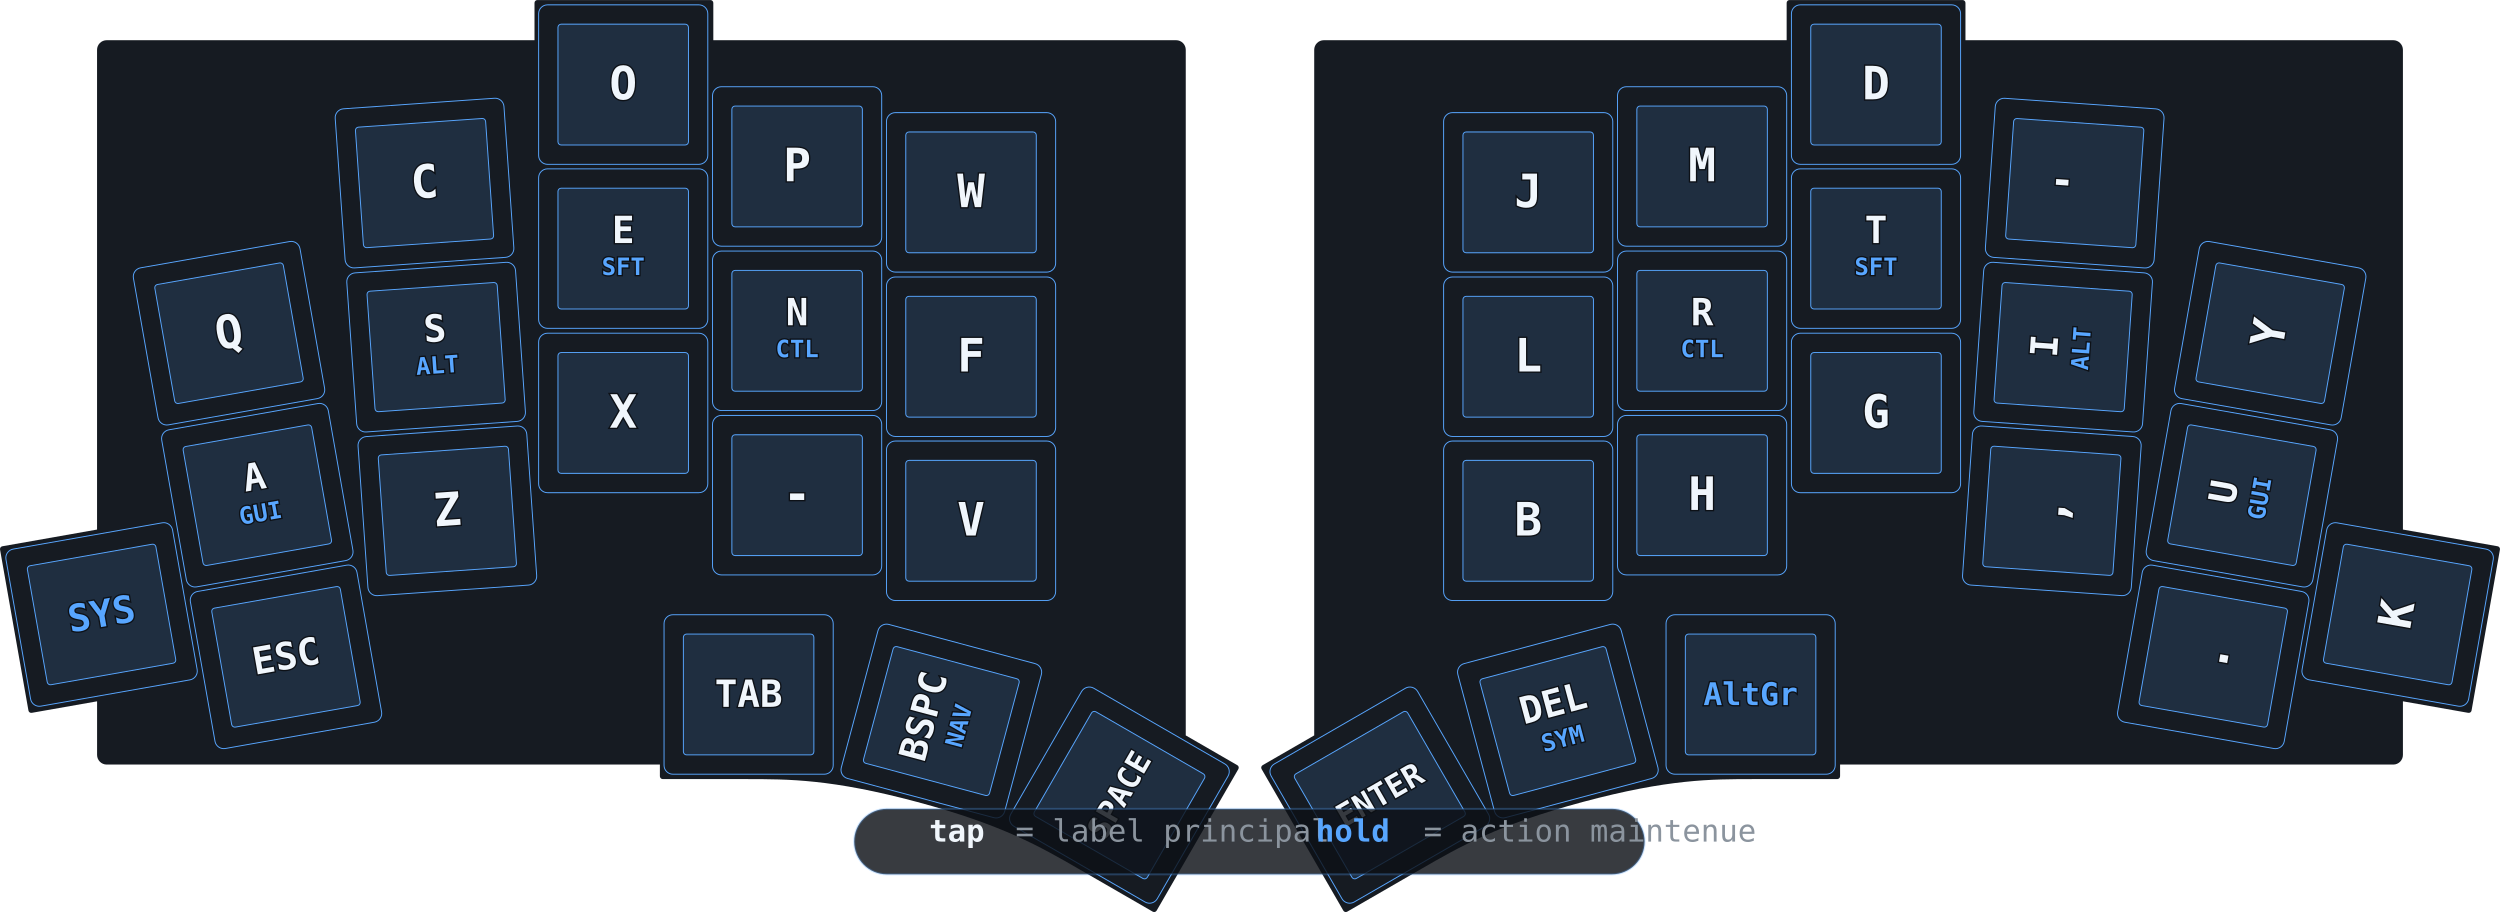
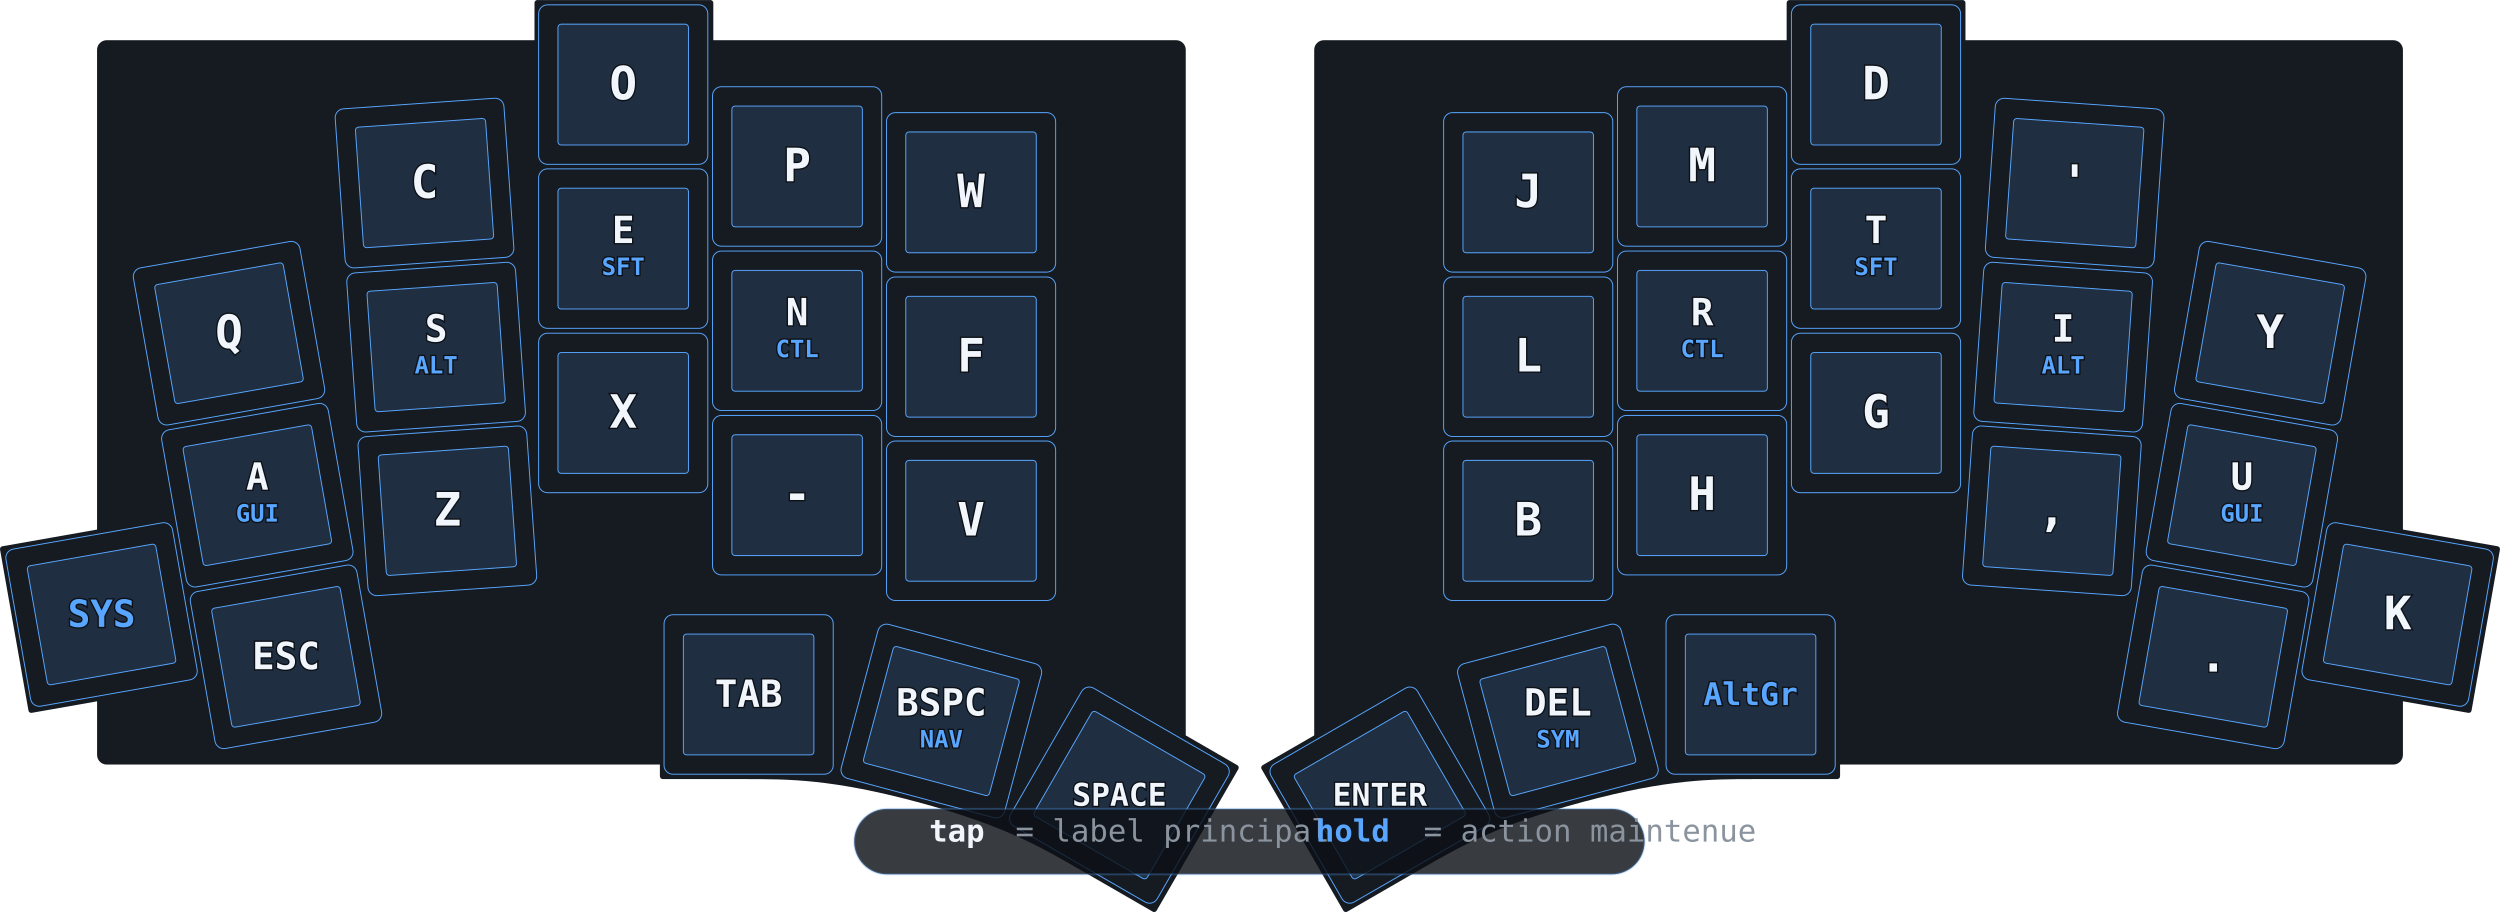
<svg xmlns="http://www.w3.org/2000/svg" width="258.64mm" height="94.36mm" viewBox="0 0 733.16 267.46">
  <defs>
    <style>
      .cls-1 {
        fill: #161b22;
      }

      .cls-2 {
        fill: none;
        stroke: #58a6ff;
        stroke-miterlimit: 10;
        stroke-width: .28px;
      }
    </style>
  </defs>
  <g id="Shape">
    <path class="cls-1" d="M.69,160.19l27.77-4.9V14.61c0-1.57,1.27-2.83,2.83-2.83h125.46V.84c0-.46,.38-.84,.84-.84h50.76c.46,0,.84,.38,.84,.84V11.78h135.72c1.57,0,2.83,1.27,2.83,2.83V215.66l15.12,8.73c.4,.23,.54,.74,.31,1.14l-23.97,41.51c-.23,.4-.74,.54-1.14,.31-2.77-1.6-13.03-7.52-21.72-12.54-11.22-6.48-22.44-12.96-47.42-19.65s-37.59-6.69-50.19-6.69c-10.77,0-21.38,0-24.37,0-.46,0-.84-.38-.84-.84v-3.42H31.3c-1.57,0-2.83-1.27-2.83-2.83v-15.72l-19.16,3.38c-.46,.08-.89-.22-.97-.68L.01,161.16c-.08-.46,.22-.89,.68-.97Z" />
    <path class="cls-1" d="M732.46,160.19l-27.77-4.9V14.61c0-1.57-1.27-2.83-2.83-2.83h-125.46V.84c0-.46-.38-.84-.84-.84h-50.76c-.46,0-.84,.38-.84,.84V11.78h-135.72c-1.57,0-2.83,1.27-2.83,2.83V215.66l-15.12,8.73c-.4,.23-.54,.74-.31,1.14l23.97,41.51c.23,.4,.74,.54,1.14,.31,2.77-1.6,13.03-7.52,21.72-12.54,11.22-6.48,22.44-12.96,47.42-19.65s37.59-6.69,50.19-6.69c10.77,0,21.38,0,24.37,0,.46,0,.84-.38,.84-.84v-3.42h162.23c1.57,0,2.83-1.27,2.83-2.83v-15.72l19.16,3.38c.46,.08,.89-.22,.97-.68l8.32-47.2c.08-.46-.22-.89-.68-.97Z" />
  </g>
  <g id="Keys_Kopie" data-name="Keys Kopie">
    <g id="Keycaps">
      <rect class="cls-2" x="259.97" y="33.02" width="49.61" height="46.77" rx="2.61" ry="2.61" />
      <rect class="cls-2" x="259.97" y="81.22" width="49.61" height="46.77" rx="2.61" ry="2.61" />
      <rect class="cls-2" x="259.97" y="129.33" width="49.61" height="46.77" rx="2.61" ry="2.61" />
      <rect class="cls-2" x="208.96" y="25.42" width="49.61" height="46.77" rx="2.61" ry="2.61" />
      <rect class="cls-2" x="208.96" y="73.62" width="49.61" height="46.77" rx="2.61" ry="2.61" />
      <rect class="cls-2" x="208.96" y="121.82" width="49.61" height="46.77" rx="2.61" ry="2.61" />
      <rect class="cls-2" x="157.96" y="1.41" width="49.61" height="46.77" rx="2.61" ry="2.61" />
      <rect class="cls-2" x="157.96" y="49.51" width="49.61" height="46.77" rx="2.61" ry="2.61" />
      <rect class="cls-2" x="157.96" y="97.71" width="49.61" height="46.77" rx="2.61" ry="2.61" />
      <rect class="cls-2" x="194.74" y="180.27" width="49.61" height="46.77" rx="2.61" ry="2.61" />
      <rect class="cls-2" x="99.69" y="30.3" width="49.61" height="46.77" rx="2.61" ry="2.61" transform="translate(-3.44 8.81) rotate(-4)" />
      <rect class="cls-2" x="103.09" y="78.41" width="49.61" height="46.77" rx="2.61" ry="2.61" transform="translate(-6.79 9.17) rotate(-4)" />
      <rect class="cls-2" x="106.39" y="126.41" width="49.61" height="46.77" rx="2.61" ry="2.61" transform="translate(-10.13 9.52) rotate(-4)" />
      <rect class="cls-2" x="42.36" y="74.32" width="49.61" height="46.77" rx="2.61" ry="2.61" transform="translate(-15.95 13.15) rotate(-10)" />
      <rect class="cls-2" x="50.66" y="121.83" width="49.61" height="46.77" rx="2.61" ry="2.61" transform="translate(-24.07 15.31) rotate(-10)" />
      <rect class="cls-2" x="59.06" y="169.23" width="49.61" height="46.77" rx="2.61" ry="2.61" transform="translate(-32.17 17.49) rotate(-10)" />
      <rect class="cls-2" x="252.67" y="186.64" width="46.77" height="49.61" rx="2.61" ry="2.61" transform="translate(.37 423.37) rotate(-75)" />
      <rect class="cls-2" x="304.89" y="208.37" width="46.77" height="49.61" rx="2.61" ry="2.61" transform="translate(-37.79 400.88) rotate(-60)" />
      <rect class="cls-2" x="4.98" y="156.81" width="49.61" height="46.77" rx="2.61" ry="2.61" transform="translate(-30.84 7.91) rotate(-10)" />
    </g>
    <g>
      <rect class="cls-2" x="265.63" y="38.69" width="38.27" height="35.43" rx=".95" ry=".95" />
      <rect class="cls-2" x="265.63" y="86.89" width="38.27" height="35.43" rx=".95" ry=".95" />
      <rect class="cls-2" x="265.63" y="135" width="38.27" height="35.43" rx=".95" ry=".95" />
      <rect class="cls-2" x="214.63" y="31.09" width="38.27" height="35.43" rx=".95" ry=".95" />
      <rect class="cls-2" x="214.63" y="79.29" width="38.27" height="35.43" rx=".95" ry=".95" />
      <rect class="cls-2" x="214.63" y="127.49" width="38.27" height="35.43" rx=".95" ry=".95" />
      <rect class="cls-2" x="163.63" y="7.08" width="38.27" height="35.43" rx=".95" ry=".95" />
      <rect class="cls-2" x="163.63" y="55.18" width="38.27" height="35.43" rx=".95" ry=".95" />
      <rect class="cls-2" x="163.63" y="103.38" width="38.27" height="35.43" rx=".95" ry=".95" />
      <rect class="cls-2" x="200.41" y="185.94" width="38.27" height="35.43" rx=".95" ry=".95" />
      <rect class="cls-2" x="105.36" y="35.97" width="38.27" height="35.43" rx=".95" ry=".95" transform="translate(-3.44 8.81) rotate(-4)" />
      <rect class="cls-2" x="108.76" y="84.07" width="38.27" height="35.43" rx=".95" ry=".95" transform="translate(-6.79 9.17) rotate(-4)" />
      <rect class="cls-2" x="112.06" y="132.08" width="38.27" height="35.43" rx=".95" ry=".95" transform="translate(-10.13 9.52) rotate(-4)" />
      <rect class="cls-2" x="48.03" y="79.99" width="38.27" height="35.43" rx=".95" ry=".95" transform="translate(-15.95 13.15) rotate(-10)" />
      <rect class="cls-2" x="56.33" y="127.5" width="38.27" height="35.43" rx=".95" ry=".95" transform="translate(-24.07 15.31) rotate(-10)" />
      <rect class="cls-2" x="64.73" y="174.9" width="38.27" height="35.43" rx=".95" ry=".95" transform="translate(-32.17 17.49) rotate(-10)" />
      <rect class="cls-2" x="258.34" y="192.31" width="35.43" height="38.27" rx=".95" ry=".95" transform="translate(.37 423.37) rotate(-75)" />
      <rect class="cls-2" x="310.56" y="214.04" width="35.43" height="38.27" rx=".95" ry=".95" transform="translate(-37.79 400.88) rotate(-60)" />
      <rect class="cls-2" x="10.65" y="162.48" width="38.27" height="35.43" rx=".95" ry=".95" transform="translate(-30.84 7.91) rotate(-10)" />
    </g>
    <g id="Keycaps-2" data-name="Keycaps">
      <rect class="cls-2" x="423.36" y="33.02" width="49.61" height="46.77" rx="2.61" ry="2.61" />
      <rect class="cls-2" x="423.36" y="81.22" width="49.61" height="46.77" rx="2.61" ry="2.61" />
      <rect class="cls-2" x="423.36" y="129.33" width="49.61" height="46.77" rx="2.61" ry="2.61" />
      <rect class="cls-2" x="474.36" y="25.42" width="49.61" height="46.77" rx="2.61" ry="2.61" />
      <rect class="cls-2" x="474.36" y="73.62" width="49.61" height="46.77" rx="2.61" ry="2.61" />
      <rect class="cls-2" x="474.36" y="121.82" width="49.61" height="46.77" rx="2.61" ry="2.61" />
      <rect class="cls-2" x="525.36" y="1.41" width="49.61" height="46.77" rx="2.61" ry="2.61" />
      <rect class="cls-2" x="525.36" y="49.51" width="49.61" height="46.77" rx="2.61" ry="2.61" />
      <rect class="cls-2" x="525.36" y="97.71" width="49.61" height="46.77" rx="2.61" ry="2.61" />
      <rect class="cls-2" x="488.59" y="180.27" width="49.61" height="46.77" rx="2.61" ry="2.61" />
      <rect class="cls-2" x="585.05" y="28.89" width="46.77" height="49.61" rx="2.61" ry="2.61" transform="translate(512.43 656.9) rotate(-86)" />
      <rect class="cls-2" x="581.65" y="76.99" width="46.77" height="49.61" rx="2.61" ry="2.61" transform="translate(461.29 698.25) rotate(-86)" />
      <rect class="cls-2" x="578.35" y="124.99" width="46.77" height="49.61" rx="2.61" ry="2.61" transform="translate(410.33 739.61) rotate(-86)" />
      <rect class="cls-2" x="642.38" y="72.9" width="46.77" height="49.61" rx="2.61" ry="2.61" transform="translate(453.94 736.4) rotate(-80)" />
      <rect class="cls-2" x="634.08" y="120.41" width="46.77" height="49.61" rx="2.61" ry="2.61" transform="translate(400.29 767.48) rotate(-80)" />
      <rect class="cls-2" x="625.68" y="167.81" width="46.77" height="49.61" rx="2.61" ry="2.61" transform="translate(346.67 798.38) rotate(-80)" />
      <rect class="cls-2" x="432.07" y="188.06" width="49.61" height="46.77" rx="2.61" ry="2.61" transform="translate(-39.16 125.45) rotate(-15)" />
      <rect class="cls-2" x="379.85" y="209.78" width="49.61" height="46.77" rx="2.61" ry="2.61" transform="translate(-62.37 233.57) rotate(-30)" />
      <rect class="cls-2" x="679.76" y="155.39" width="46.77" height="49.61" rx="2.61" ry="2.61" transform="translate(403.59 841.37) rotate(-80)" />
    </g>
    <g>
      <rect class="cls-2" x="429.03" y="38.69" width="38.27" height="35.43" rx=".95" ry=".95" />
      <rect class="cls-2" x="429.03" y="86.89" width="38.27" height="35.43" rx=".95" ry=".95" />
      <rect class="cls-2" x="429.03" y="135" width="38.27" height="35.43" rx=".95" ry=".95" />
      <rect class="cls-2" x="480.03" y="31.09" width="38.27" height="35.43" rx=".95" ry=".95" />
      <rect class="cls-2" x="480.03" y="79.29" width="38.27" height="35.43" rx=".95" ry=".95" />
      <rect class="cls-2" x="480.03" y="127.49" width="38.27" height="35.43" rx=".95" ry=".95" />
      <rect class="cls-2" x="531.03" y="7.08" width="38.27" height="35.43" rx=".95" ry=".95" />
      <rect class="cls-2" x="531.03" y="55.18" width="38.27" height="35.43" rx=".95" ry=".95" />
      <rect class="cls-2" x="531.03" y="103.38" width="38.27" height="35.43" rx=".95" ry=".95" />
      <rect class="cls-2" x="494.25" y="185.94" width="38.27" height="35.43" rx=".95" ry=".95" />
      <rect class="cls-2" x="590.72" y="34.56" width="35.43" height="38.27" rx=".95" ry=".95" transform="translate(512.44 656.9) rotate(-86)" />
      <rect class="cls-2" x="587.32" y="82.66" width="35.43" height="38.27" rx=".95" ry=".95" transform="translate(461.29 698.25) rotate(-86)" />
      <rect class="cls-2" x="584.02" y="130.66" width="35.43" height="38.27" rx=".95" ry=".95" transform="translate(410.33 739.61) rotate(-86)" />
      <rect class="cls-2" x="648.05" y="78.57" width="35.43" height="38.27" rx=".95" ry=".95" transform="translate(453.93 736.39) rotate(-80)" />
      <rect class="cls-2" x="639.75" y="126.08" width="35.43" height="38.27" rx=".95" ry=".95" transform="translate(400.29 767.47) rotate(-80)" />
      <rect class="cls-2" x="631.35" y="173.48" width="35.43" height="38.27" rx=".95" ry=".95" transform="translate(346.67 798.37) rotate(-80)" />
      <rect class="cls-2" x="437.73" y="193.73" width="38.27" height="35.43" rx=".95" ry=".95" transform="translate(-39.16 125.46) rotate(-15)" />
      <rect class="cls-2" x="385.52" y="215.45" width="38.27" height="35.43" rx=".95" ry=".95" transform="translate(-62.37 233.57) rotate(-30)" />
      <rect class="cls-2" x="685.43" y="161.06" width="35.43" height="38.27" rx=".95" ry=".95" transform="translate(403.59 841.37) rotate(-80)" />
    </g>
  </g>
  <g id="Readme_Overlay_base">
    <rect x="265.63" y="38.69" width="38.27" height="35.43" rx=".95" ry=".95" fill="#58a6ff" fill-opacity="0.14" stroke="none" />
    <text x="284.77" y="56.91" fill="#f0f6fc" font-family="'DejaVu Sans Mono', 'SFMono-Regular', Consolas, monospace" font-size="13.5" font-weight="700" text-anchor="middle" dominant-baseline="middle" stroke="#0d1117" stroke-width=".8" paint-order="stroke fill">W</text>
    <rect x="265.63" y="86.89" width="38.27" height="35.43" rx=".95" ry=".95" fill="#58a6ff" fill-opacity="0.14" stroke="none" />
    <text x="284.77" y="105.11" fill="#f0f6fc" font-family="'DejaVu Sans Mono', 'SFMono-Regular', Consolas, monospace" font-size="13.5" font-weight="700" text-anchor="middle" dominant-baseline="middle" stroke="#0d1117" stroke-width=".8" paint-order="stroke fill">F</text>
    <rect x="265.63" y="135" width="38.27" height="35.43" rx=".95" ry=".95" fill="#58a6ff" fill-opacity="0.14" stroke="none" />
    <text x="284.77" y="153.22" fill="#f0f6fc" font-family="'DejaVu Sans Mono', 'SFMono-Regular', Consolas, monospace" font-size="13.5" font-weight="700" text-anchor="middle" dominant-baseline="middle" stroke="#0d1117" stroke-width=".8" paint-order="stroke fill">V</text>
    <rect x="214.63" y="31.09" width="38.27" height="35.43" rx=".95" ry=".95" fill="#58a6ff" fill-opacity="0.14" stroke="none" />
    <text x="233.77" y="49.31" fill="#f0f6fc" font-family="'DejaVu Sans Mono', 'SFMono-Regular', Consolas, monospace" font-size="13.5" font-weight="700" text-anchor="middle" dominant-baseline="middle" stroke="#0d1117" stroke-width=".8" paint-order="stroke fill">P</text>
    <rect x="214.63" y="79.29" width="38.27" height="35.43" rx=".95" ry=".95" fill="#58a6ff" fill-opacity="0.14" stroke="none" />
    <text x="233.77" y="92.26" fill="#f0f6fc" font-family="'DejaVu Sans Mono', 'SFMono-Regular', Consolas, monospace" font-size="11" font-weight="700" text-anchor="middle" dominant-baseline="middle" stroke="#0d1117" stroke-width=".8" paint-order="stroke fill">N</text>
    <text x="233.77" y="102.76" fill="#58a6ff" font-family="'DejaVu Sans Mono', 'SFMono-Regular', Consolas, monospace" font-size="7" font-weight="700" text-anchor="middle" dominant-baseline="middle" stroke="#0d1117" stroke-width=".8" paint-order="stroke fill">CTL</text>
    <rect x="214.63" y="127.49" width="38.27" height="35.43" rx=".95" ry=".95" fill="#58a6ff" fill-opacity="0.14" stroke="none" />
    <text x="233.77" y="145.71" fill="#f0f6fc" font-family="'DejaVu Sans Mono', 'SFMono-Regular', Consolas, monospace" font-size="13.5" font-weight="700" text-anchor="middle" dominant-baseline="middle" stroke="#0d1117" stroke-width=".8" paint-order="stroke fill">-</text>
    <rect x="163.63" y="7.08" width="38.27" height="35.43" rx=".95" ry=".95" fill="#58a6ff" fill-opacity="0.14" stroke="none" />
    <text x="182.77" y="25.3" fill="#f0f6fc" font-family="'DejaVu Sans Mono', 'SFMono-Regular', Consolas, monospace" font-size="13.5" font-weight="700" text-anchor="middle" dominant-baseline="middle" stroke="#0d1117" stroke-width=".8" paint-order="stroke fill">O</text>
    <rect x="163.63" y="55.18" width="38.27" height="35.43" rx=".95" ry=".95" fill="#58a6ff" fill-opacity="0.14" stroke="none" />
    <text x="182.77" y="68.15" fill="#f0f6fc" font-family="'DejaVu Sans Mono', 'SFMono-Regular', Consolas, monospace" font-size="11" font-weight="700" text-anchor="middle" dominant-baseline="middle" stroke="#0d1117" stroke-width=".8" paint-order="stroke fill">E</text>
    <text x="182.77" y="78.65" fill="#58a6ff" font-family="'DejaVu Sans Mono', 'SFMono-Regular', Consolas, monospace" font-size="7" font-weight="700" text-anchor="middle" dominant-baseline="middle" stroke="#0d1117" stroke-width=".8" paint-order="stroke fill">SFT</text>
    <rect x="163.63" y="103.38" width="38.27" height="35.43" rx=".95" ry=".95" fill="#58a6ff" fill-opacity="0.14" stroke="none" />
    <text x="182.77" y="121.6" fill="#f0f6fc" font-family="'DejaVu Sans Mono', 'SFMono-Regular', Consolas, monospace" font-size="13.5" font-weight="700" text-anchor="middle" dominant-baseline="middle" stroke="#0d1117" stroke-width=".8" paint-order="stroke fill">X</text>
    <rect x="200.41" y="185.94" width="38.27" height="35.43" rx=".95" ry=".95" fill="#58a6ff" fill-opacity="0.14" stroke="none" />
    <text x="219.55" y="204.16" fill="#f0f6fc" font-family="'DejaVu Sans Mono', 'SFMono-Regular', Consolas, monospace" font-size="11" font-weight="700" text-anchor="middle" dominant-baseline="middle" stroke="#0d1117" stroke-width=".8" paint-order="stroke fill">TAB</text>
    <rect x="105.36" y="35.97" width="38.27" height="35.43" rx=".95" ry=".95" transform="translate(-3.44 8.81) rotate(-4)" fill="#58a6ff" fill-opacity="0.14" stroke="none" />
-     <text x="124.5" y="54.19" transform="translate(-3.44 8.81) rotate(-4)" fill="#f0f6fc" font-family="'DejaVu Sans Mono', 'SFMono-Regular', Consolas, monospace" font-size="13.5" font-weight="700" text-anchor="middle" dominant-baseline="middle" stroke="#0d1117" stroke-width=".8" paint-order="stroke fill">C</text>
+     <text x="124.5" y="54.19" fill="#f0f6fc" font-family="'DejaVu Sans Mono', 'SFMono-Regular', Consolas, monospace" font-size="13.5" font-weight="700" text-anchor="middle" dominant-baseline="middle" stroke="#0d1117" stroke-width=".8" paint-order="stroke fill">C</text>
    <rect x="108.76" y="84.07" width="38.27" height="35.43" rx=".95" ry=".95" transform="translate(-6.79 9.17) rotate(-4)" fill="#58a6ff" fill-opacity="0.14" stroke="none" />
-     <text x="127.9" y="97.04" transform="translate(-6.79 9.17) rotate(-4)" fill="#f0f6fc" font-family="'DejaVu Sans Mono', 'SFMono-Regular', Consolas, monospace" font-size="11" font-weight="700" text-anchor="middle" dominant-baseline="middle" stroke="#0d1117" stroke-width=".8" paint-order="stroke fill">S</text>
-     <text x="127.9" y="107.54" transform="translate(-6.79 9.17) rotate(-4)" fill="#58a6ff" font-family="'DejaVu Sans Mono', 'SFMono-Regular', Consolas, monospace" font-size="7" font-weight="700" text-anchor="middle" dominant-baseline="middle" stroke="#0d1117" stroke-width=".8" paint-order="stroke fill">ALT</text>
+     <text x="127.9" y="97.04" fill="#f0f6fc" font-family="'DejaVu Sans Mono', 'SFMono-Regular', Consolas, monospace" font-size="11" font-weight="700" text-anchor="middle" dominant-baseline="middle" stroke="#0d1117" stroke-width=".8" paint-order="stroke fill">S</text>
+     <text x="127.9" y="107.54" fill="#58a6ff" font-family="'DejaVu Sans Mono', 'SFMono-Regular', Consolas, monospace" font-size="7" font-weight="700" text-anchor="middle" dominant-baseline="middle" stroke="#0d1117" stroke-width=".8" paint-order="stroke fill">ALT</text>
    <rect x="112.06" y="132.08" width="38.27" height="35.43" rx=".95" ry=".95" transform="translate(-10.13 9.52) rotate(-4)" fill="#58a6ff" fill-opacity="0.14" stroke="none" />
-     <text x="131.2" y="150.3" transform="translate(-10.13 9.52) rotate(-4)" fill="#f0f6fc" font-family="'DejaVu Sans Mono', 'SFMono-Regular', Consolas, monospace" font-size="13.5" font-weight="700" text-anchor="middle" dominant-baseline="middle" stroke="#0d1117" stroke-width=".8" paint-order="stroke fill">Z</text>
+     <text x="131.2" y="150.3" fill="#f0f6fc" font-family="'DejaVu Sans Mono', 'SFMono-Regular', Consolas, monospace" font-size="13.5" font-weight="700" text-anchor="middle" dominant-baseline="middle" stroke="#0d1117" stroke-width=".8" paint-order="stroke fill">Z</text>
    <rect x="48.03" y="79.99" width="38.27" height="35.43" rx=".95" ry=".95" transform="translate(-15.95 13.15) rotate(-10)" fill="#58a6ff" fill-opacity="0.14" stroke="none" />
-     <text x="67.17" y="98.21" transform="translate(-15.95 13.15) rotate(-10)" fill="#f0f6fc" font-family="'DejaVu Sans Mono', 'SFMono-Regular', Consolas, monospace" font-size="13.5" font-weight="700" text-anchor="middle" dominant-baseline="middle" stroke="#0d1117" stroke-width=".8" paint-order="stroke fill">Q</text>
+     <text x="67.17" y="98.21" fill="#f0f6fc" font-family="'DejaVu Sans Mono', 'SFMono-Regular', Consolas, monospace" font-size="13.5" font-weight="700" text-anchor="middle" dominant-baseline="middle" stroke="#0d1117" stroke-width=".8" paint-order="stroke fill">Q</text>
    <rect x="56.33" y="127.5" width="38.27" height="35.43" rx=".95" ry=".95" transform="translate(-24.07 15.31) rotate(-10)" fill="#58a6ff" fill-opacity="0.14" stroke="none" />
-     <text x="75.47" y="140.47" transform="translate(-24.07 15.31) rotate(-10)" fill="#f0f6fc" font-family="'DejaVu Sans Mono', 'SFMono-Regular', Consolas, monospace" font-size="11" font-weight="700" text-anchor="middle" dominant-baseline="middle" stroke="#0d1117" stroke-width=".8" paint-order="stroke fill">A</text>
-     <text x="75.47" y="150.97" transform="translate(-24.07 15.31) rotate(-10)" fill="#58a6ff" font-family="'DejaVu Sans Mono', 'SFMono-Regular', Consolas, monospace" font-size="7" font-weight="700" text-anchor="middle" dominant-baseline="middle" stroke="#0d1117" stroke-width=".8" paint-order="stroke fill">GUI</text>
+     <text x="75.47" y="140.47" fill="#f0f6fc" font-family="'DejaVu Sans Mono', 'SFMono-Regular', Consolas, monospace" font-size="11" font-weight="700" text-anchor="middle" dominant-baseline="middle" stroke="#0d1117" stroke-width=".8" paint-order="stroke fill">A</text>
+     <text x="75.47" y="150.97" fill="#58a6ff" font-family="'DejaVu Sans Mono', 'SFMono-Regular', Consolas, monospace" font-size="7" font-weight="700" text-anchor="middle" dominant-baseline="middle" stroke="#0d1117" stroke-width=".8" paint-order="stroke fill">GUI</text>
    <rect x="64.73" y="174.9" width="38.27" height="35.43" rx=".95" ry=".95" transform="translate(-32.17 17.49) rotate(-10)" fill="#58a6ff" fill-opacity="0.14" stroke="none" />
-     <text x="83.87" y="193.12" transform="translate(-32.17 17.49) rotate(-10)" fill="#f0f6fc" font-family="'DejaVu Sans Mono', 'SFMono-Regular', Consolas, monospace" font-size="11" font-weight="700" text-anchor="middle" dominant-baseline="middle" stroke="#0d1117" stroke-width=".8" paint-order="stroke fill">ESC</text>
+     <text x="83.87" y="193.12" fill="#f0f6fc" font-family="'DejaVu Sans Mono', 'SFMono-Regular', Consolas, monospace" font-size="11" font-weight="700" text-anchor="middle" dominant-baseline="middle" stroke="#0d1117" stroke-width=".8" paint-order="stroke fill">ESC</text>
    <rect x="258.34" y="192.31" width="35.43" height="38.27" rx=".95" ry=".95" transform="translate(.37 423.37) rotate(-75)" fill="#58a6ff" fill-opacity="0.14" stroke="none" />
-     <text x="276.06" y="206.7" transform="translate(.37 423.37) rotate(-75)" fill="#f0f6fc" font-family="'DejaVu Sans Mono', 'SFMono-Regular', Consolas, monospace" font-size="11" font-weight="700" text-anchor="middle" dominant-baseline="middle" stroke="#0d1117" stroke-width=".8" paint-order="stroke fill">BSPC</text>
-     <text x="276.06" y="217.2" transform="translate(.37 423.37) rotate(-75)" fill="#58a6ff" font-family="'DejaVu Sans Mono', 'SFMono-Regular', Consolas, monospace" font-size="7" font-weight="700" text-anchor="middle" dominant-baseline="middle" stroke="#0d1117" stroke-width=".8" paint-order="stroke fill">NAV</text>
+     <text x="276.06" y="206.7" fill="#f0f6fc" font-family="'DejaVu Sans Mono', 'SFMono-Regular', Consolas, monospace" font-size="11" font-weight="700" text-anchor="middle" dominant-baseline="middle" stroke="#0d1117" stroke-width=".8" paint-order="stroke fill">BSPC</text>
+     <text x="276.06" y="217.2" fill="#58a6ff" font-family="'DejaVu Sans Mono', 'SFMono-Regular', Consolas, monospace" font-size="7" font-weight="700" text-anchor="middle" dominant-baseline="middle" stroke="#0d1117" stroke-width=".8" paint-order="stroke fill">NAV</text>
    <rect x="310.56" y="214.04" width="35.43" height="38.27" rx=".95" ry=".95" transform="translate(-37.79 400.88) rotate(-60)" fill="#58a6ff" fill-opacity="0.14" stroke="none" />
-     <text x="328.28" y="233.68" transform="translate(-37.79 400.88) rotate(-60)" fill="#f0f6fc" font-family="'DejaVu Sans Mono', 'SFMono-Regular', Consolas, monospace" font-size="9.2" font-weight="700" text-anchor="middle" dominant-baseline="middle" stroke="#0d1117" stroke-width=".8" paint-order="stroke fill">SPACE</text>
+     <text x="328.28" y="233.68" fill="#f0f6fc" font-family="'DejaVu Sans Mono', 'SFMono-Regular', Consolas, monospace" font-size="9.2" font-weight="700" text-anchor="middle" dominant-baseline="middle" stroke="#0d1117" stroke-width=".8" paint-order="stroke fill">SPACE</text>
    <rect x="10.65" y="162.48" width="38.27" height="35.43" rx=".95" ry=".95" transform="translate(-30.84 7.91) rotate(-10)" fill="#58a6ff" fill-opacity="0.14" stroke="none" />
-     <text x="29.79" y="180.7" transform="translate(-30.84 7.91) rotate(-10)" fill="#58a6ff" font-family="'DejaVu Sans Mono', 'SFMono-Regular', Consolas, monospace" font-size="11" font-weight="700" text-anchor="middle" dominant-baseline="middle" stroke="#0d1117" stroke-width=".8" paint-order="stroke fill">SYS</text>
+     <text x="29.79" y="180.7" fill="#58a6ff" font-family="'DejaVu Sans Mono', 'SFMono-Regular', Consolas, monospace" font-size="11" font-weight="700" text-anchor="middle" dominant-baseline="middle" stroke="#0d1117" stroke-width=".8" paint-order="stroke fill">SYS</text>
    <rect x="429.03" y="38.69" width="38.27" height="35.43" rx=".95" ry=".95" fill="#58a6ff" fill-opacity="0.14" stroke="none" />
    <text x="448.17" y="56.91" fill="#f0f6fc" font-family="'DejaVu Sans Mono', 'SFMono-Regular', Consolas, monospace" font-size="13.5" font-weight="700" text-anchor="middle" dominant-baseline="middle" stroke="#0d1117" stroke-width=".8" paint-order="stroke fill">J</text>
    <rect x="429.03" y="86.89" width="38.27" height="35.43" rx=".95" ry=".95" fill="#58a6ff" fill-opacity="0.14" stroke="none" />
    <text x="448.17" y="105.11" fill="#f0f6fc" font-family="'DejaVu Sans Mono', 'SFMono-Regular', Consolas, monospace" font-size="13.5" font-weight="700" text-anchor="middle" dominant-baseline="middle" stroke="#0d1117" stroke-width=".8" paint-order="stroke fill">L</text>
    <rect x="429.03" y="135" width="38.27" height="35.43" rx=".95" ry=".95" fill="#58a6ff" fill-opacity="0.14" stroke="none" />
    <text x="448.17" y="153.22" fill="#f0f6fc" font-family="'DejaVu Sans Mono', 'SFMono-Regular', Consolas, monospace" font-size="13.5" font-weight="700" text-anchor="middle" dominant-baseline="middle" stroke="#0d1117" stroke-width=".8" paint-order="stroke fill">B</text>
    <rect x="480.03" y="31.09" width="38.27" height="35.43" rx=".95" ry=".95" fill="#58a6ff" fill-opacity="0.14" stroke="none" />
    <text x="499.17" y="49.31" fill="#f0f6fc" font-family="'DejaVu Sans Mono', 'SFMono-Regular', Consolas, monospace" font-size="13.5" font-weight="700" text-anchor="middle" dominant-baseline="middle" stroke="#0d1117" stroke-width=".8" paint-order="stroke fill">M</text>
    <rect x="480.03" y="79.29" width="38.27" height="35.43" rx=".95" ry=".95" fill="#58a6ff" fill-opacity="0.14" stroke="none" />
    <text x="499.17" y="92.26" fill="#f0f6fc" font-family="'DejaVu Sans Mono', 'SFMono-Regular', Consolas, monospace" font-size="11" font-weight="700" text-anchor="middle" dominant-baseline="middle" stroke="#0d1117" stroke-width=".8" paint-order="stroke fill">R</text>
    <text x="499.17" y="102.76" fill="#58a6ff" font-family="'DejaVu Sans Mono', 'SFMono-Regular', Consolas, monospace" font-size="7" font-weight="700" text-anchor="middle" dominant-baseline="middle" stroke="#0d1117" stroke-width=".8" paint-order="stroke fill">CTL</text>
    <rect x="480.03" y="127.49" width="38.27" height="35.43" rx=".95" ry=".95" fill="#58a6ff" fill-opacity="0.14" stroke="none" />
    <text x="499.17" y="145.71" fill="#f0f6fc" font-family="'DejaVu Sans Mono', 'SFMono-Regular', Consolas, monospace" font-size="13.5" font-weight="700" text-anchor="middle" dominant-baseline="middle" stroke="#0d1117" stroke-width=".8" paint-order="stroke fill">H</text>
    <rect x="531.03" y="7.08" width="38.27" height="35.43" rx=".95" ry=".95" fill="#58a6ff" fill-opacity="0.14" stroke="none" />
    <text x="550.17" y="25.3" fill="#f0f6fc" font-family="'DejaVu Sans Mono', 'SFMono-Regular', Consolas, monospace" font-size="13.5" font-weight="700" text-anchor="middle" dominant-baseline="middle" stroke="#0d1117" stroke-width=".8" paint-order="stroke fill">D</text>
    <rect x="531.03" y="55.18" width="38.27" height="35.43" rx=".95" ry=".95" fill="#58a6ff" fill-opacity="0.14" stroke="none" />
    <text x="550.17" y="68.15" fill="#f0f6fc" font-family="'DejaVu Sans Mono', 'SFMono-Regular', Consolas, monospace" font-size="11" font-weight="700" text-anchor="middle" dominant-baseline="middle" stroke="#0d1117" stroke-width=".8" paint-order="stroke fill">T</text>
    <text x="550.17" y="78.65" fill="#58a6ff" font-family="'DejaVu Sans Mono', 'SFMono-Regular', Consolas, monospace" font-size="7" font-weight="700" text-anchor="middle" dominant-baseline="middle" stroke="#0d1117" stroke-width=".8" paint-order="stroke fill">SFT</text>
    <rect x="531.03" y="103.38" width="38.27" height="35.43" rx=".95" ry=".95" fill="#58a6ff" fill-opacity="0.14" stroke="none" />
    <text x="550.17" y="121.6" fill="#f0f6fc" font-family="'DejaVu Sans Mono', 'SFMono-Regular', Consolas, monospace" font-size="13.5" font-weight="700" text-anchor="middle" dominant-baseline="middle" stroke="#0d1117" stroke-width=".8" paint-order="stroke fill">G</text>
    <rect x="494.25" y="185.94" width="38.27" height="35.43" rx=".95" ry=".95" fill="#58a6ff" fill-opacity="0.14" stroke="none" />
    <text x="513.39" y="204.16" fill="#58a6ff" font-family="'DejaVu Sans Mono', 'SFMono-Regular', Consolas, monospace" font-size="9.2" font-weight="700" text-anchor="middle" dominant-baseline="middle" stroke="#0d1117" stroke-width=".8" paint-order="stroke fill">AltGr</text>
    <rect x="590.72" y="34.56" width="35.43" height="38.27" rx=".95" ry=".95" transform="translate(512.44 656.9) rotate(-86)" fill="#58a6ff" fill-opacity="0.14" stroke="none" />
-     <text x="608.44" y="54.2" transform="translate(512.44 656.9) rotate(-86)" fill="#f0f6fc" font-family="'DejaVu Sans Mono', 'SFMono-Regular', Consolas, monospace" font-size="13.5" font-weight="700" text-anchor="middle" dominant-baseline="middle" stroke="#0d1117" stroke-width=".8" paint-order="stroke fill">'</text>
+     <text x="608.44" y="54.2" fill="#f0f6fc" font-family="'DejaVu Sans Mono', 'SFMono-Regular', Consolas, monospace" font-size="13.5" font-weight="700" text-anchor="middle" dominant-baseline="middle" stroke="#0d1117" stroke-width=".8" paint-order="stroke fill">'</text>
    <rect x="587.32" y="82.66" width="35.43" height="38.27" rx=".95" ry=".95" transform="translate(461.29 698.25) rotate(-86)" fill="#58a6ff" fill-opacity="0.14" stroke="none" />
-     <text x="605.04" y="97.05" transform="translate(461.29 698.25) rotate(-86)" fill="#f0f6fc" font-family="'DejaVu Sans Mono', 'SFMono-Regular', Consolas, monospace" font-size="11" font-weight="700" text-anchor="middle" dominant-baseline="middle" stroke="#0d1117" stroke-width=".8" paint-order="stroke fill">I</text>
-     <text x="605.04" y="107.55" transform="translate(461.29 698.25) rotate(-86)" fill="#58a6ff" font-family="'DejaVu Sans Mono', 'SFMono-Regular', Consolas, monospace" font-size="7" font-weight="700" text-anchor="middle" dominant-baseline="middle" stroke="#0d1117" stroke-width=".8" paint-order="stroke fill">ALT</text>
+     <text x="605.04" y="97.05" fill="#f0f6fc" font-family="'DejaVu Sans Mono', 'SFMono-Regular', Consolas, monospace" font-size="11" font-weight="700" text-anchor="middle" dominant-baseline="middle" stroke="#0d1117" stroke-width=".8" paint-order="stroke fill">I</text>
+     <text x="605.04" y="107.55" fill="#58a6ff" font-family="'DejaVu Sans Mono', 'SFMono-Regular', Consolas, monospace" font-size="7" font-weight="700" text-anchor="middle" dominant-baseline="middle" stroke="#0d1117" stroke-width=".8" paint-order="stroke fill">ALT</text>
    <rect x="584.02" y="130.66" width="35.43" height="38.27" rx=".95" ry=".95" transform="translate(410.33 739.61) rotate(-86)" fill="#58a6ff" fill-opacity="0.14" stroke="none" />
-     <text x="601.74" y="150.3" transform="translate(410.33 739.61) rotate(-86)" fill="#f0f6fc" font-family="'DejaVu Sans Mono', 'SFMono-Regular', Consolas, monospace" font-size="13.5" font-weight="700" text-anchor="middle" dominant-baseline="middle" stroke="#0d1117" stroke-width=".8" paint-order="stroke fill">,</text>
+     <text x="601.74" y="150.3" fill="#f0f6fc" font-family="'DejaVu Sans Mono', 'SFMono-Regular', Consolas, monospace" font-size="13.5" font-weight="700" text-anchor="middle" dominant-baseline="middle" stroke="#0d1117" stroke-width=".8" paint-order="stroke fill">,</text>
    <rect x="648.05" y="78.57" width="35.43" height="38.27" rx=".95" ry=".95" transform="translate(453.93 736.39) rotate(-80)" fill="#58a6ff" fill-opacity="0.14" stroke="none" />
-     <text x="665.77" y="98.21" transform="translate(453.93 736.39) rotate(-80)" fill="#f0f6fc" font-family="'DejaVu Sans Mono', 'SFMono-Regular', Consolas, monospace" font-size="13.5" font-weight="700" text-anchor="middle" dominant-baseline="middle" stroke="#0d1117" stroke-width=".8" paint-order="stroke fill">Y</text>
+     <text x="665.77" y="98.21" fill="#f0f6fc" font-family="'DejaVu Sans Mono', 'SFMono-Regular', Consolas, monospace" font-size="13.5" font-weight="700" text-anchor="middle" dominant-baseline="middle" stroke="#0d1117" stroke-width=".8" paint-order="stroke fill">Y</text>
    <rect x="639.75" y="126.08" width="35.43" height="38.27" rx=".95" ry=".95" transform="translate(400.29 767.47) rotate(-80)" fill="#58a6ff" fill-opacity="0.14" stroke="none" />
-     <text x="657.47" y="140.47" transform="translate(400.29 767.47) rotate(-80)" fill="#f0f6fc" font-family="'DejaVu Sans Mono', 'SFMono-Regular', Consolas, monospace" font-size="11" font-weight="700" text-anchor="middle" dominant-baseline="middle" stroke="#0d1117" stroke-width=".8" paint-order="stroke fill">U</text>
-     <text x="657.47" y="150.97" transform="translate(400.29 767.47) rotate(-80)" fill="#58a6ff" font-family="'DejaVu Sans Mono', 'SFMono-Regular', Consolas, monospace" font-size="7" font-weight="700" text-anchor="middle" dominant-baseline="middle" stroke="#0d1117" stroke-width=".8" paint-order="stroke fill">GUI</text>
+     <text x="657.47" y="140.47" fill="#f0f6fc" font-family="'DejaVu Sans Mono', 'SFMono-Regular', Consolas, monospace" font-size="11" font-weight="700" text-anchor="middle" dominant-baseline="middle" stroke="#0d1117" stroke-width=".8" paint-order="stroke fill">U</text>
+     <text x="657.47" y="150.97" fill="#58a6ff" font-family="'DejaVu Sans Mono', 'SFMono-Regular', Consolas, monospace" font-size="7" font-weight="700" text-anchor="middle" dominant-baseline="middle" stroke="#0d1117" stroke-width=".8" paint-order="stroke fill">GUI</text>
    <rect x="631.35" y="173.48" width="35.43" height="38.27" rx=".95" ry=".95" transform="translate(346.67 798.37) rotate(-80)" fill="#58a6ff" fill-opacity="0.14" stroke="none" />
-     <text x="649.07" y="193.12" transform="translate(346.67 798.37) rotate(-80)" fill="#f0f6fc" font-family="'DejaVu Sans Mono', 'SFMono-Regular', Consolas, monospace" font-size="13.5" font-weight="700" text-anchor="middle" dominant-baseline="middle" stroke="#0d1117" stroke-width=".8" paint-order="stroke fill">.</text>
+     <text x="649.07" y="193.12" fill="#f0f6fc" font-family="'DejaVu Sans Mono', 'SFMono-Regular', Consolas, monospace" font-size="13.5" font-weight="700" text-anchor="middle" dominant-baseline="middle" stroke="#0d1117" stroke-width=".8" paint-order="stroke fill">.</text>
    <rect x="437.73" y="193.73" width="38.27" height="35.43" rx=".95" ry=".95" transform="translate(-39.16 125.46) rotate(-15)" fill="#58a6ff" fill-opacity="0.14" stroke="none" />
-     <text x="456.87" y="206.7" transform="translate(-39.16 125.46) rotate(-15)" fill="#f0f6fc" font-family="'DejaVu Sans Mono', 'SFMono-Regular', Consolas, monospace" font-size="11" font-weight="700" text-anchor="middle" dominant-baseline="middle" stroke="#0d1117" stroke-width=".8" paint-order="stroke fill">DEL</text>
-     <text x="456.87" y="217.2" transform="translate(-39.16 125.46) rotate(-15)" fill="#58a6ff" font-family="'DejaVu Sans Mono', 'SFMono-Regular', Consolas, monospace" font-size="7" font-weight="700" text-anchor="middle" dominant-baseline="middle" stroke="#0d1117" stroke-width=".8" paint-order="stroke fill">SYM</text>
+     <text x="456.87" y="206.7" fill="#f0f6fc" font-family="'DejaVu Sans Mono', 'SFMono-Regular', Consolas, monospace" font-size="11" font-weight="700" text-anchor="middle" dominant-baseline="middle" stroke="#0d1117" stroke-width=".8" paint-order="stroke fill">DEL</text>
+     <text x="456.87" y="217.2" fill="#58a6ff" font-family="'DejaVu Sans Mono', 'SFMono-Regular', Consolas, monospace" font-size="7" font-weight="700" text-anchor="middle" dominant-baseline="middle" stroke="#0d1117" stroke-width=".8" paint-order="stroke fill">SYM</text>
    <rect x="385.52" y="215.45" width="38.27" height="35.43" rx=".95" ry=".95" transform="translate(-62.37 233.57) rotate(-30)" fill="#58a6ff" fill-opacity="0.14" stroke="none" />
-     <text x="404.66" y="233.67" transform="translate(-62.37 233.57) rotate(-30)" fill="#f0f6fc" font-family="'DejaVu Sans Mono', 'SFMono-Regular', Consolas, monospace" font-size="9.2" font-weight="700" text-anchor="middle" dominant-baseline="middle" stroke="#0d1117" stroke-width=".8" paint-order="stroke fill">ENTER</text>
+     <text x="404.66" y="233.67" fill="#f0f6fc" font-family="'DejaVu Sans Mono', 'SFMono-Regular', Consolas, monospace" font-size="9.2" font-weight="700" text-anchor="middle" dominant-baseline="middle" stroke="#0d1117" stroke-width=".8" paint-order="stroke fill">ENTER</text>
    <rect x="685.43" y="161.06" width="35.43" height="38.27" rx=".95" ry=".95" transform="translate(403.59 841.37) rotate(-80)" fill="#58a6ff" fill-opacity="0.14" stroke="none" />
-     <text x="703.15" y="180.7" transform="translate(403.59 841.37) rotate(-80)" fill="#f0f6fc" font-family="'DejaVu Sans Mono', 'SFMono-Regular', Consolas, monospace" font-size="13.5" font-weight="700" text-anchor="middle" dominant-baseline="middle" stroke="#0d1117" stroke-width=".8" paint-order="stroke fill">K</text>
+     <text x="703.15" y="180.7" fill="#f0f6fc" font-family="'DejaVu Sans Mono', 'SFMono-Regular', Consolas, monospace" font-size="13.5" font-weight="700" text-anchor="middle" dominant-baseline="middle" stroke="#0d1117" stroke-width=".8" paint-order="stroke fill">K</text>
  </g>
  <g id="Readme_Legend">
    <rect x="250.5" y="237.2" width="231.8" height="19.2" rx="9.6" ry="9.6" fill="#0d1117" fill-opacity=".82" stroke="#58a6ff" stroke-opacity=".28" stroke-width=".6" />
    <text x="272.5" y="246.8" fill="#f0f6fc" font-family="'DejaVu Sans Mono', 'SFMono-Regular', Consolas, monospace" font-size="9" font-weight="700">tap</text>
    <text x="297.8" y="246.8" fill="#8b949e" font-family="'DejaVu Sans Mono', 'SFMono-Regular', Consolas, monospace" font-size="9">= label principal</text>
    <text x="385.9" y="246.8" fill="#58a6ff" font-family="'DejaVu Sans Mono', 'SFMono-Regular', Consolas, monospace" font-size="9" font-weight="700">hold</text>
    <text x="417.5" y="246.8" fill="#8b949e" font-family="'DejaVu Sans Mono', 'SFMono-Regular', Consolas, monospace" font-size="9">= action maintenue</text>
  </g>
</svg>
